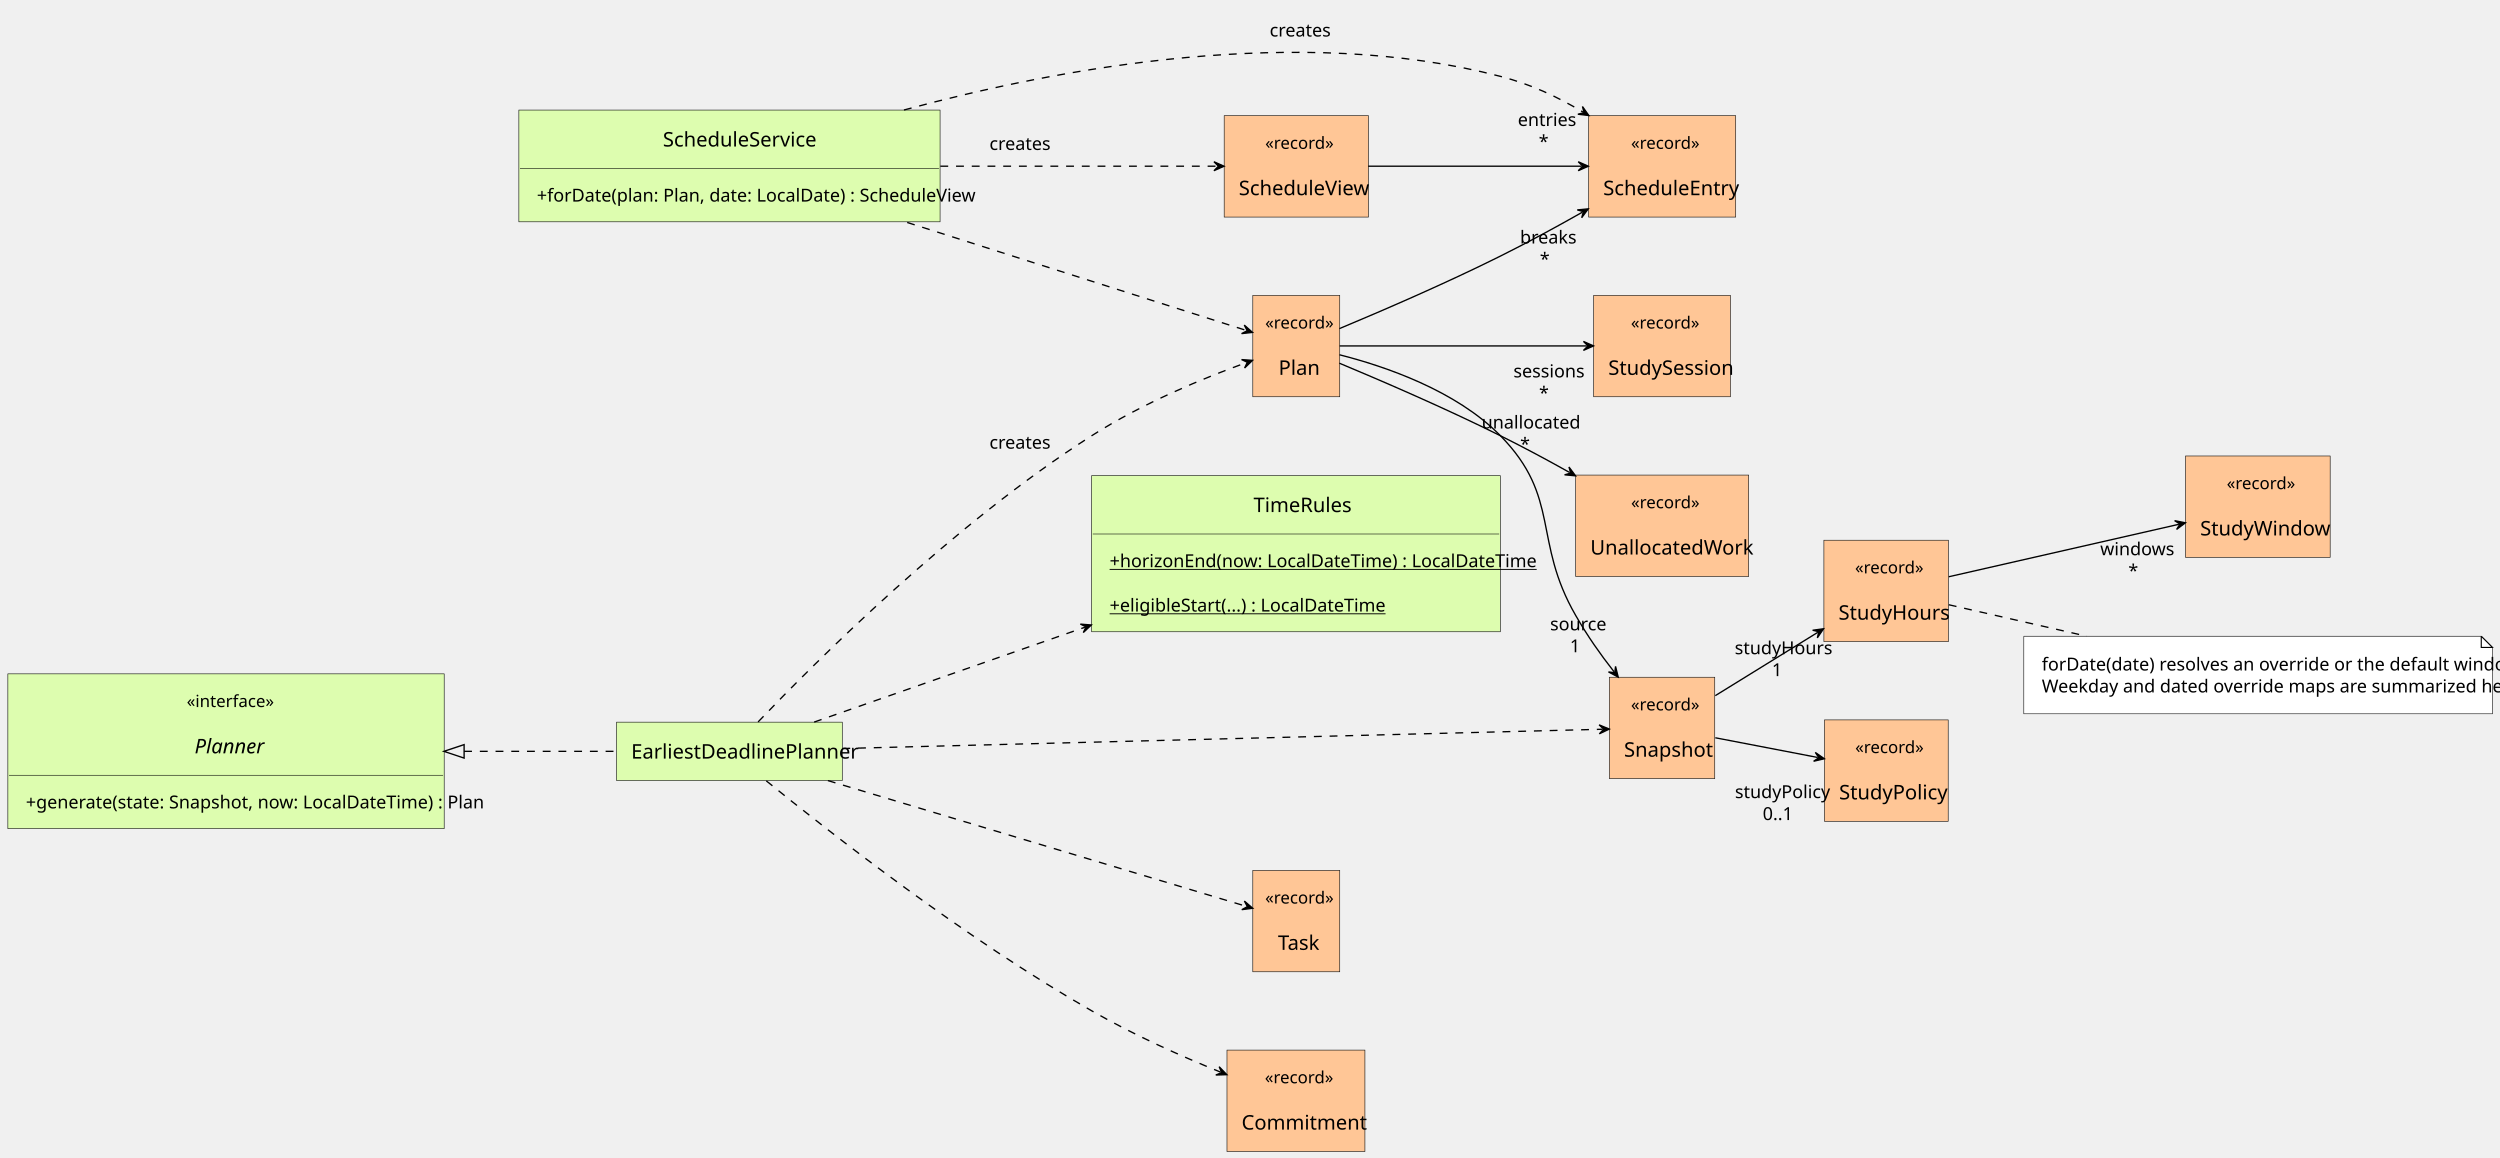
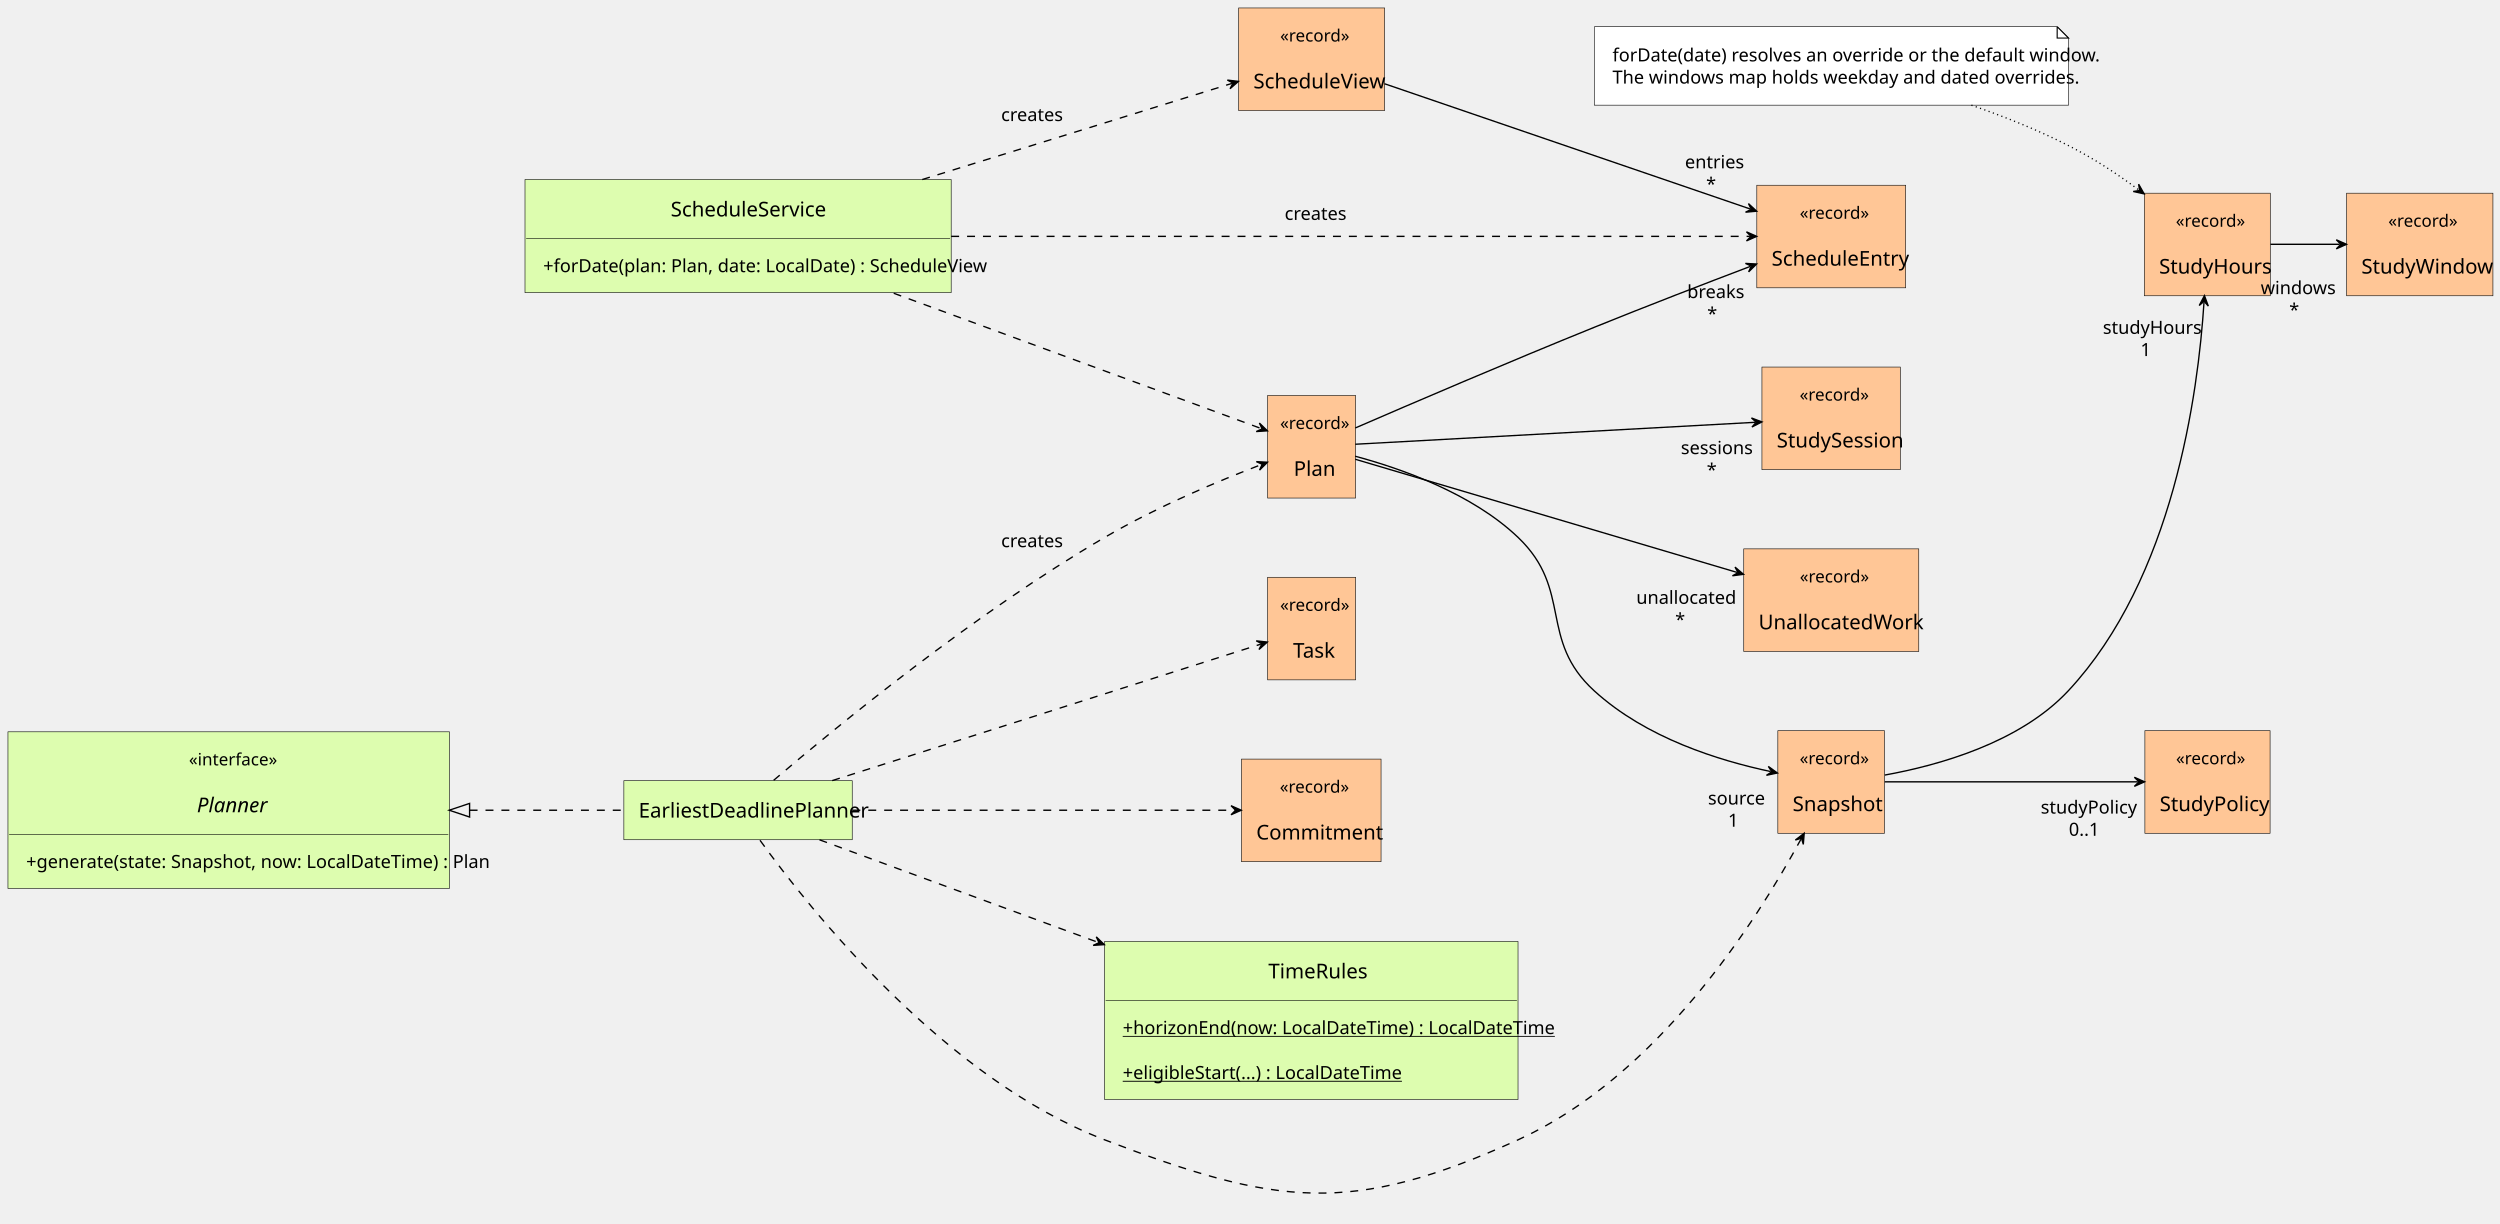
- <svg xmlns="http://www.w3.org/2000/svg" contentStyleType="text/css" data-diagram-type="CLASS" height="1031px" preserveAspectRatio="none" style="width:2226px;height:1031px;background:#FFFFFF;" version="1.1" viewBox="0 0 2226 1031" width="2226px" zoomAndPan="magnify">
+ <svg xmlns="http://www.w3.org/2000/svg" contentstyletype="text/css" data-diagram-type="CLASS" height="1077px" preserveAspectRatio="none" style="width:2200px;height:1077px;background:#FFFFFF;" version="1.1" viewBox="0 0 2200 1077" width="2200px" zoomAndPan="magnify">
  <defs />
  <g>
    <g class="entity" data-entity="Planner" data-source-line="5" data-uid="ent0002" id="entity_Planner">
-       <rect fill="#DDFDAF" height="137.815" style="stroke:#000000;stroke-width:0.5;" width="388.5" x="7" y="600" />
-       <text fill="#000000" font-family="Calibri" font-size="15" lengthAdjust="spacing" textLength="69.976" x="166.262" y="629.561">«interface»</text>
-       <text fill="#000000" font-family="Calibri" font-size="18" font-style="italic" lengthAdjust="spacing" textLength="55.96" x="173.27" y="670.783">Planner</text>
-       <line style="stroke:#000000;stroke-width:0.5;" x1="8" x2="394.5" y1="690.283" y2="690.283" />
-       <text fill="#000000" font-family="Calibri" font-size="16" lengthAdjust="spacing" textLength="356.5" x="23" y="719.814">+generate(state: Snapshot, now: LocalDateTime) : Plan</text>
+       <rect fill="#DDFDAF" height="137.815" style="stroke:#000000;stroke-width:0.5;" width="388.5" x="7" y="644" />
+       <text fill="#000000" font-family="Calibri" font-size="15" lengthAdjust="spacing" textLength="69.976" x="166.262" y="673.561">«interface»</text>
+       <text fill="#000000" font-family="Calibri" font-size="18" font-style="italic" lengthAdjust="spacing" textLength="55.96" x="173.27" y="714.783">Planner</text>
+       <line style="stroke:#000000;stroke-width:0.5;" x1="8" x2="394.5" y1="734.283" y2="734.283" />
+       <text fill="#000000" font-family="Calibri" font-size="16" lengthAdjust="spacing" textLength="356.5" x="23" y="763.814">+generate(state: Snapshot, now: LocalDateTime) : Plan</text>
    </g>
    <g class="entity" data-entity="EarliestDeadlinePlanner" data-source-line="8" data-uid="ent0003" id="entity_EarliestDeadlinePlanner">
-       <rect fill="#DDFDAF" height="51.973" style="stroke:#000000;stroke-width:0.5;" width="200.955" x="549" y="643" />
-       <text fill="#000000" font-family="Calibri" font-size="18" lengthAdjust="spacing" textLength="174.955" x="562" y="675.473">EarliestDeadlinePlanner</text>
+       <rect fill="#DDFDAF" height="51.973" style="stroke:#000000;stroke-width:0.5;" width="200.955" x="549" y="687" />
+       <text fill="#000000" font-family="Calibri" font-size="18" lengthAdjust="spacing" textLength="174.955" x="562" y="719.473">EarliestDeadlinePlanner</text>
    </g>
    <g class="entity" data-entity="ScheduleService" data-source-line="9" data-uid="ent0004" id="entity_ScheduleService">
-       <rect fill="#DDFDAF" height="99.504" style="stroke:#000000;stroke-width:0.5;" width="375.039" x="462" y="98" />
-       <text fill="#000000" font-family="Calibri" font-size="18" lengthAdjust="spacing" textLength="118.626" x="590.207" y="130.473">ScheduleService</text>
-       <line style="stroke:#000000;stroke-width:0.5;" x1="463" x2="836.039" y1="149.973" y2="149.973" />
-       <text fill="#000000" font-family="Calibri" font-size="16" lengthAdjust="spacing" textLength="343.039" x="478" y="179.504">+forDate(plan: Plan, date: LocalDate) : ScheduleView</text>
+       <rect fill="#DDFDAF" height="99.504" style="stroke:#000000;stroke-width:0.5;" width="375.039" x="462" y="158" />
+       <text fill="#000000" font-family="Calibri" font-size="18" lengthAdjust="spacing" textLength="118.626" x="590.207" y="190.473">ScheduleService</text>
+       <line style="stroke:#000000;stroke-width:0.5;" x1="463" x2="836.039" y1="209.973" y2="209.973" />
+       <text fill="#000000" font-family="Calibri" font-size="16" lengthAdjust="spacing" textLength="343.039" x="478" y="239.504">+forDate(plan: Plan, date: LocalDate) : ScheduleView</text>
    </g>
    <g class="entity" data-entity="TimeRules" data-source-line="12" data-uid="ent0005" id="entity_TimeRules">
-       <rect fill="#DDFDAF" height="139.035" style="stroke:#000000;stroke-width:0.5;" width="363.859" x="972" y="423.5" />
-       <text fill="#000000" font-family="Calibri" font-size="18" lengthAdjust="spacing" textLength="75.595" x="1116.132" y="455.973">TimeRules</text>
-       <line style="stroke:#000000;stroke-width:0.5;" x1="973" x2="1334.859" y1="475.473" y2="475.473" />
-       <text fill="#000000" font-family="Calibri" font-size="16" lengthAdjust="spacing" text-decoration="underline" textLength="331.859" x="988" y="505.004">+horizonEnd(now: LocalDateTime) : LocalDateTime</text>
-       <text fill="#000000" font-family="Calibri" font-size="16" lengthAdjust="spacing" text-decoration="underline" textLength="215.469" x="988" y="544.535">+eligibleStart(...) : LocalDateTime</text>
+       <rect fill="#DDFDAF" height="139.035" style="stroke:#000000;stroke-width:0.5;" width="363.859" x="972" y="828.5" />
+       <text fill="#000000" font-family="Calibri" font-size="18" lengthAdjust="spacing" textLength="75.595" x="1116.132" y="860.973">TimeRules</text>
+       <line style="stroke:#000000;stroke-width:0.5;" x1="973" x2="1334.859" y1="880.473" y2="880.473" />
+       <text fill="#000000" font-family="Calibri" font-size="16" lengthAdjust="spacing" text-decoration="underline" textLength="331.859" x="988" y="910.004">+horizonEnd(now: LocalDateTime) : LocalDateTime</text>
+       <text fill="#000000" font-family="Calibri" font-size="16" lengthAdjust="spacing" text-decoration="underline" textLength="215.469" x="988" y="949.535">+eligibleStart(...) : LocalDateTime</text>
    </g>
    <g class="entity" data-entity="Plan" data-source-line="16" data-uid="ent0006" id="entity_Plan">
-       <rect fill="#FFC696" height="90.283" style="stroke:#000000;stroke-width:0.5;" width="77.422" x="1115.5" y="263" />
-       <text fill="#000000" font-family="Calibri" font-size="15" lengthAdjust="spacing" textLength="55.422" x="1126.5" y="292.56">«record»</text>
-       <text fill="#000000" font-family="Calibri" font-size="18" lengthAdjust="spacing" textLength="31.509" x="1138.457" y="333.783">Plan</text>
+       <rect fill="#FFC696" height="90.283" style="stroke:#000000;stroke-width:0.5;" width="77.422" x="1115.5" y="348" />
+       <text fill="#000000" font-family="Calibri" font-size="15" lengthAdjust="spacing" textLength="55.422" x="1126.5" y="377.56">«record»</text>
+       <text fill="#000000" font-family="Calibri" font-size="18" lengthAdjust="spacing" textLength="31.509" x="1138.457" y="418.783">Plan</text>
    </g>
    <g class="entity" data-entity="StudySession" data-source-line="17" data-uid="ent0007" id="entity_StudySession">
-       <rect fill="#FFC696" height="90.283" style="stroke:#000000;stroke-width:0.5;" width="121.748" x="1419" y="263" />
-       <text fill="#000000" font-family="Calibri" font-size="15" lengthAdjust="spacing" textLength="55.422" x="1452.163" y="292.56">«record»</text>
-       <text fill="#000000" font-family="Calibri" font-size="18" lengthAdjust="spacing" textLength="95.748" x="1432" y="333.783">StudySession</text>
+       <rect fill="#FFC696" height="90.283" style="stroke:#000000;stroke-width:0.5;" width="121.748" x="1550.5" y="323" />
+       <text fill="#000000" font-family="Calibri" font-size="15" lengthAdjust="spacing" textLength="55.422" x="1583.663" y="352.56">«record»</text>
+       <text fill="#000000" font-family="Calibri" font-size="18" lengthAdjust="spacing" textLength="95.748" x="1563.5" y="393.783">StudySession</text>
    </g>
    <g class="entity" data-entity="UnallocatedWork" data-source-line="18" data-uid="ent0008" id="entity_UnallocatedWork">
-       <rect fill="#FFC696" height="90.283" style="stroke:#000000;stroke-width:0.5;" width="154.022" x="1403" y="423" />
-       <text fill="#000000" font-family="Calibri" font-size="15" lengthAdjust="spacing" textLength="55.422" x="1452.3" y="452.56">«record»</text>
-       <text fill="#000000" font-family="Calibri" font-size="18" lengthAdjust="spacing" textLength="128.022" x="1416" y="493.783">UnallocatedWork</text>
+       <rect fill="#FFC696" height="90.283" style="stroke:#000000;stroke-width:0.5;" width="154.022" x="1534.5" y="483" />
+       <text fill="#000000" font-family="Calibri" font-size="15" lengthAdjust="spacing" textLength="55.422" x="1583.8" y="512.561">«record»</text>
+       <text fill="#000000" font-family="Calibri" font-size="18" lengthAdjust="spacing" textLength="128.022" x="1547.5" y="553.783">UnallocatedWork</text>
    </g>
    <g class="entity" data-entity="ScheduleEntry" data-source-line="19" data-uid="ent0009" id="entity_ScheduleEntry">
-       <rect fill="#FFC696" height="90.283" style="stroke:#000000;stroke-width:0.5;" width="130.994" x="1414.5" y="103" />
-       <text fill="#000000" font-family="Calibri" font-size="15" lengthAdjust="spacing" textLength="55.422" x="1452.286" y="132.56">«record»</text>
-       <text fill="#000000" font-family="Calibri" font-size="18" lengthAdjust="spacing" textLength="104.994" x="1427.5" y="173.783">ScheduleEntry</text>
+       <rect fill="#FFC696" height="90.283" style="stroke:#000000;stroke-width:0.5;" width="130.994" x="1546" y="163" />
+       <text fill="#000000" font-family="Calibri" font-size="15" lengthAdjust="spacing" textLength="55.422" x="1583.786" y="192.56">«record»</text>
+       <text fill="#000000" font-family="Calibri" font-size="18" lengthAdjust="spacing" textLength="104.994" x="1559" y="233.783">ScheduleEntry</text>
    </g>
    <g class="entity" data-entity="ScheduleView" data-source-line="20" data-uid="ent0010" id="entity_ScheduleView">
-       <rect fill="#FFC696" height="90.283" style="stroke:#000000;stroke-width:0.5;" width="128.463" x="1090" y="103" />
-       <text fill="#000000" font-family="Calibri" font-size="15" lengthAdjust="spacing" textLength="55.422" x="1126.52" y="132.56">«record»</text>
-       <text fill="#000000" font-family="Calibri" font-size="18" lengthAdjust="spacing" textLength="102.463" x="1103" y="173.783">ScheduleView</text>
+       <rect fill="#FFC696" height="90.283" style="stroke:#000000;stroke-width:0.5;" width="128.463" x="1090" y="7" />
+       <text fill="#000000" font-family="Calibri" font-size="15" lengthAdjust="spacing" textLength="55.422" x="1126.52" y="36.56">«record»</text>
+       <text fill="#000000" font-family="Calibri" font-size="18" lengthAdjust="spacing" textLength="102.463" x="1103" y="77.783">ScheduleView</text>
    </g>
    <g class="entity" data-entity="StudyHours" data-source-line="21" data-uid="ent0011" id="entity_StudyHours">
-       <rect fill="#FFC696" height="90.283" style="stroke:#000000;stroke-width:0.5;" width="110.841" x="1624" y="481" />
-       <text fill="#000000" font-family="Calibri" font-size="15" lengthAdjust="spacing" textLength="55.422" x="1651.709" y="510.56">«record»</text>
-       <text fill="#000000" font-family="Calibri" font-size="18" lengthAdjust="spacing" textLength="84.841" x="1637" y="551.783">StudyHours</text>
+       <rect fill="#FFC696" height="90.283" style="stroke:#000000;stroke-width:0.5;" width="110.841" x="1887" y="170" />
+       <text fill="#000000" font-family="Calibri" font-size="15" lengthAdjust="spacing" textLength="55.422" x="1914.709" y="199.56">«record»</text>
+       <text fill="#000000" font-family="Calibri" font-size="18" lengthAdjust="spacing" textLength="84.841" x="1900" y="240.783">StudyHours</text>
    </g>
    <g class="entity" data-entity="StudyWindow" data-source-line="22" data-uid="ent0012" id="entity_StudyWindow">
-       <rect fill="#FFC696" height="90.283" style="stroke:#000000;stroke-width:0.5;" width="128.779" x="1946" y="406" />
-       <text fill="#000000" font-family="Calibri" font-size="15" lengthAdjust="spacing" textLength="55.422" x="1982.678" y="435.56">«record»</text>
-       <text fill="#000000" font-family="Calibri" font-size="18" lengthAdjust="spacing" textLength="102.779" x="1959" y="476.783">StudyWindow</text>
+       <rect fill="#FFC696" height="90.283" style="stroke:#000000;stroke-width:0.5;" width="128.779" x="2065" y="170" />
+       <text fill="#000000" font-family="Calibri" font-size="15" lengthAdjust="spacing" textLength="55.422" x="2101.678" y="199.56">«record»</text>
+       <text fill="#000000" font-family="Calibri" font-size="18" lengthAdjust="spacing" textLength="102.779" x="2078" y="240.783">StudyWindow</text>
    </g>
    <g class="entity" data-entity="StudyPolicy" data-source-line="23" data-uid="ent0013" id="entity_StudyPolicy">
-       <rect fill="#FFC696" height="90.283" style="stroke:#000000;stroke-width:0.5;" width="110.173" x="1624.5" y="641" />
-       <text fill="#000000" font-family="Calibri" font-size="15" lengthAdjust="spacing" textLength="55.422" x="1651.875" y="670.561">«record»</text>
-       <text fill="#000000" font-family="Calibri" font-size="18" lengthAdjust="spacing" textLength="84.173" x="1637.5" y="711.783">StudyPolicy</text>
+       <rect fill="#FFC696" height="90.283" style="stroke:#000000;stroke-width:0.5;" width="110.173" x="1887.5" y="643" />
+       <text fill="#000000" font-family="Calibri" font-size="15" lengthAdjust="spacing" textLength="55.422" x="1914.875" y="672.561">«record»</text>
+       <text fill="#000000" font-family="Calibri" font-size="18" lengthAdjust="spacing" textLength="84.173" x="1900.5" y="713.783">StudyPolicy</text>
    </g>
    <g class="entity" data-entity="Snapshot" data-source-line="24" data-uid="ent0014" id="entity_Snapshot">
-       <rect fill="#FFC696" height="90.283" style="stroke:#000000;stroke-width:0.5;" width="93.825" x="1433" y="603" />
-       <text fill="#000000" font-family="Calibri" font-size="15" lengthAdjust="spacing" textLength="55.422" x="1452.201" y="632.561">«record»</text>
-       <text fill="#000000" font-family="Calibri" font-size="18" lengthAdjust="spacing" textLength="67.825" x="1446" y="673.783">Snapshot</text>
+       <rect fill="#FFC696" height="90.283" style="stroke:#000000;stroke-width:0.5;" width="93.825" x="1564.5" y="643" />
+       <text fill="#000000" font-family="Calibri" font-size="15" lengthAdjust="spacing" textLength="55.422" x="1583.701" y="672.561">«record»</text>
+       <text fill="#000000" font-family="Calibri" font-size="18" lengthAdjust="spacing" textLength="67.825" x="1577.5" y="713.783">Snapshot</text>
    </g>
    <g class="entity" data-entity="Task" data-source-line="25" data-uid="ent0015" id="entity_Task">
-       <rect fill="#FFC696" height="90.283" style="stroke:#000000;stroke-width:0.5;" width="77.422" x="1115.5" y="775" />
-       <text fill="#000000" font-family="Calibri" font-size="15" lengthAdjust="spacing" textLength="55.422" x="1126.5" y="804.561">«record»</text>
-       <text fill="#000000" font-family="Calibri" font-size="18" lengthAdjust="spacing" textLength="32.616" x="1137.903" y="845.783">Task</text>
+       <rect fill="#FFC696" height="90.283" style="stroke:#000000;stroke-width:0.5;" width="77.422" x="1115.5" y="508" />
+       <text fill="#000000" font-family="Calibri" font-size="15" lengthAdjust="spacing" textLength="55.422" x="1126.5" y="537.561">«record»</text>
+       <text fill="#000000" font-family="Calibri" font-size="18" lengthAdjust="spacing" textLength="32.616" x="1137.903" y="578.783">Task</text>
    </g>
    <g class="entity" data-entity="Commitment" data-source-line="26" data-uid="ent0016" id="entity_Commitment">
-       <rect fill="#FFC696" height="90.283" style="stroke:#000000;stroke-width:0.5;" width="122.829" x="1092.5" y="935" />
-       <text fill="#000000" font-family="Calibri" font-size="15" lengthAdjust="spacing" textLength="55.422" x="1126.203" y="964.561">«record»</text>
-       <text fill="#000000" font-family="Calibri" font-size="18" lengthAdjust="spacing" textLength="96.829" x="1105.5" y="1005.783">Commitment</text>
+       <rect fill="#FFC696" height="90.283" style="stroke:#000000;stroke-width:0.5;" width="122.829" x="1092.5" y="668" />
+       <text fill="#000000" font-family="Calibri" font-size="15" lengthAdjust="spacing" textLength="55.422" x="1126.203" y="697.561">«record»</text>
+       <text fill="#000000" font-family="Calibri" font-size="18" lengthAdjust="spacing" textLength="96.829" x="1105.5" y="738.783">Commitment</text>
    </g>
    <g class="entity" data-entity="StudyHoursNote" data-source-line="47" data-uid="ent0034" id="entity_StudyHoursNote">
-       <path d="M1802,566.5 L1802,635.562 L2219.312,635.562 L2219.312,576.5 L2209.312,566.5 L1802,566.5" fill="#FFFFFF" style="stroke:#000000;stroke-width:0.5;" />
-       <path d="M2209.312,566.5 L2209.312,576.5 L2219.312,576.5 L2209.312,566.5" fill="#FFFFFF" style="stroke:#000000;stroke-width:1;" />
-       <text fill="#000000" font-family="Calibri" font-size="16" lengthAdjust="spacing" textLength="376.312" x="1818" y="597.031">forDate(date) resolves an override or the default window.</text>
-       <text fill="#000000" font-family="Calibri" font-size="16" lengthAdjust="spacing" textLength="373.242" x="1818" y="616.562">Weekday and dated override maps are summarized here.</text>
+       <path d="M1403,23.5 L1403,92.562 L1820.312,92.562 L1820.312,33.5 L1810.312,23.5 L1403,23.5" fill="#FFFFFF" style="stroke:#000000;stroke-width:0.5;" />
+       <path d="M1810.312,23.5 L1810.312,33.5 L1820.312,33.5 L1810.312,23.5" fill="#FFFFFF" style="stroke:#000000;stroke-width:1;" />
+       <text fill="#000000" font-family="Calibri" font-size="16" lengthAdjust="spacing" textLength="376.312" x="1419" y="54.031">forDate(date) resolves an override or the default window.</text>
+       <text fill="#000000" font-family="Calibri" font-size="16" lengthAdjust="spacing" textLength="356.906" x="1419" y="73.562">The windows map holds weekday and dated overrides.</text>
    </g>
    <g class="link" data-entity-1="Planner" data-entity-2="EarliestDeadlinePlanner" data-source-line="28" data-uid="lnk17" id="link_Planner_EarliestDeadlinePlanner">
-       <path codeLine="28" d="M413.24,669 C466.27,669 503.6,669 548.97,669" fill="none" id="Planner-backto-EarliestDeadlinePlanner" style="stroke:#000000;stroke-width:1.2;stroke-dasharray:7,7;" />
-       <polygon fill="none" points="395.24,669,413.24,675,413.24,663,395.24,669" style="stroke:#000000;stroke-width:1.2;" />
+       <path codeline="28" d="M413.24,713 C466.27,713 503.6,713 548.97,713" fill="none" id="Planner-backto-EarliestDeadlinePlanner" style="stroke:#000000;stroke-width:1.2;stroke-dasharray:7,7;" />
+       <polygon fill="none" points="395.24,713,413.24,719,413.24,707,395.24,713" style="stroke:#000000;stroke-width:1.2;" />
    </g>
    <g class="link" data-entity-1="EarliestDeadlinePlanner" data-entity-2="TimeRules" data-source-line="29" data-uid="lnk18" id="link_EarliestDeadlinePlanner_TimeRules">
-       <path codeLine="29" d="M724.92,642.94 C789.8,620.21 880.937,588.294 966.087,558.464" fill="none" id="EarliestDeadlinePlanner-to-TimeRules" style="stroke:#000000;stroke-width:1.2;stroke-dasharray:7,7;" />
-       <polygon fill="#000000" points="971.75,556.48,961.934,555.681,967.031,558.133,964.579,563.231,971.75,556.48" style="stroke:#000000;stroke-width:1.2;" />
+       <path codeline="29" d="M721.16,739.02 C786.04,762.9 879.349,797.257 966.169,829.217" fill="none" id="EarliestDeadlinePlanner-to-TimeRules" style="stroke:#000000;stroke-width:1.2;stroke-dasharray:7,7;" />
+       <polygon fill="#000000" points="971.8,831.29,964.736,824.427,967.108,829.563,961.972,831.935,971.8,831.29" style="stroke:#000000;stroke-width:1.2;" />
    </g>
    <g class="link" data-entity-1="EarliestDeadlinePlanner" data-entity-2="Snapshot" data-source-line="30" data-uid="lnk19" id="link_EarliestDeadlinePlanner_Snapshot">
-       <path codeLine="30" d="M750.02,666.48 C929.96,661.92 1296.782,652.622 1426.952,649.322" fill="none" id="EarliestDeadlinePlanner-to-Snapshot" style="stroke:#000000;stroke-width:1.2;stroke-dasharray:7,7;" />
-       <polygon fill="#000000" points="1432.95,649.17,1423.851,645.399,1427.952,649.297,1424.054,653.397,1432.95,649.17" style="stroke:#000000;stroke-width:1.2;" />
+       <path codeline="30" d="M668.79,739.44 C712.62,800.19 830.62,948.66 972,1003 C1123.01,1061.04 1188.75,1070 1336,1003 C1458.81,947.12 1545.205,811.432 1584.835,738.512" fill="none" id="EarliestDeadlinePlanner-to-Snapshot" style="stroke:#000000;stroke-width:1.2;stroke-dasharray:7,7;" />
+       <polygon fill="#000000" points="1587.7,733.24,1579.888,739.238,1585.312,737.633,1586.917,743.058,1587.7,733.24" style="stroke:#000000;stroke-width:1.2;" />
    </g>
    <g class="link" data-entity-1="EarliestDeadlinePlanner" data-entity-2="Task" data-source-line="31" data-uid="lnk20" id="link_EarliestDeadlinePlanner_Task">
-       <path codeLine="31" d="M737.17,695.04 C848.21,728.41 1030.084,783.063 1109.714,806.993" fill="none" id="EarliestDeadlinePlanner-to-Task" style="stroke:#000000;stroke-width:1.2;stroke-dasharray:7,7;" />
-       <polygon fill="#000000" points="1115.46,808.72,1107.992,802.299,1110.671,807.281,1105.69,809.961,1115.46,808.72" style="stroke:#000000;stroke-width:1.2;" />
+       <path codeline="31" d="M732.35,686.94 C842.62,651.83 1028.653,592.59 1109.553,566.83" fill="none" id="EarliestDeadlinePlanner-to-Task" style="stroke:#000000;stroke-width:1.2;stroke-dasharray:7,7;" />
+       <polygon fill="#000000" points="1115.27,565.01,1105.481,563.929,1110.506,566.527,1107.908,571.552,1115.27,565.01" style="stroke:#000000;stroke-width:1.2;" />
    </g>
    <g class="link" data-entity-1="EarliestDeadlinePlanner" data-entity-2="Commitment" data-source-line="32" data-uid="lnk21" id="link_EarliestDeadlinePlanner_Commitment">
-       <path codeLine="32" d="M682.31,695.29 C738.39,740.83 859.54,835.67 972,900 C1010.62,922.09 1050.921,940.041 1086.822,954.631" fill="none" id="EarliestDeadlinePlanner-to-Commitment" style="stroke:#000000;stroke-width:1.2;stroke-dasharray:7,7;" />
-       <polygon fill="#000000" points="1092.38,956.89,1085.548,949.796,1087.748,955.008,1082.536,957.207,1092.38,956.89" style="stroke:#000000;stroke-width:1.2;" />
+       <path codeline="32" d="M750.08,713 C852.08,713 1001.38,713 1086.3,713" fill="none" id="EarliestDeadlinePlanner-to-Commitment" style="stroke:#000000;stroke-width:1.2;stroke-dasharray:7,7;" />
+       <polygon fill="#000000" points="1092.3,713,1083.3,709,1087.3,713,1083.3,717,1092.3,713" style="stroke:#000000;stroke-width:1.2;" />
    </g>
    <g class="link" data-entity-1="EarliestDeadlinePlanner" data-entity-2="Plan" data-source-line="33" data-uid="lnk22" id="link_EarliestDeadlinePlanner_Plan">
-       <path codeLine="33" d="M675.01,642.79 C726.1,589.31 849.46,466.07 972,388 C1018.36,358.47 1071.831,336.65 1109.651,322.9" fill="none" id="EarliestDeadlinePlanner-to-Plan" style="stroke:#000000;stroke-width:1.2;stroke-dasharray:7,7;" />
-       <polygon fill="#000000" points="1115.29,320.85,1105.465,320.166,1110.591,322.558,1108.198,327.684,1115.29,320.85" style="stroke:#000000;stroke-width:1.2;" />
-       <text fill="#000000" font-family="Calibri" font-size="16" lengthAdjust="spacing" textLength="47.547" x="881" y="399.531">creates</text>
+       <path codeline="33" d="M680.8,686.68 C735.98,639.62 857.73,539.76 972,473 C1019.32,445.36 1072.327,423.257 1109.797,408.897" fill="none" id="EarliestDeadlinePlanner-to-Plan" style="stroke:#000000;stroke-width:1.2;stroke-dasharray:7,7;" />
+       <polygon fill="#000000" points="1115.4,406.75,1105.565,406.236,1110.731,408.539,1108.428,413.706,1115.4,406.75" style="stroke:#000000;stroke-width:1.2;" />
+       <text fill="#000000" font-family="Calibri" font-size="16" lengthAdjust="spacing" textLength="47.547" x="881" y="481.531">creates</text>
    </g>
    <g class="link" data-entity-1="Plan" data-entity-2="Snapshot" data-source-line="34" data-uid="lnk23" id="link_Plan_Snapshot">
-       <path codeLine="34" d="M1192.67,315.89 C1232.98,326.12 1296.43,347.65 1336,388 C1389.98,443.05 1364.48,481.22 1403,548 C1413.9,566.89 1424.185,581.553 1437.175,598.173" fill="none" id="Plan-to-Snapshot" style="stroke:#000000;stroke-width:1.2;" />
-       <polygon fill="#000000" points="1440.87,602.9,1438.479,593.346,1437.791,598.961,1432.176,598.272,1440.87,602.9" style="stroke:#000000;stroke-width:1.2;" />
-       <text fill="#000000" font-family="Calibri" font-size="16" lengthAdjust="spacing" textLength="43.406" x="1380.177" y="561.26">source</text>
-       <text fill="#000000" font-family="Calibri" font-size="16" lengthAdjust="spacing" textLength="8.109" x="1397.825" y="580.791">1</text>
+       <path codeline="34" d="M1192.55,401.48 C1232.45,412.18 1295.28,434.05 1336,473 C1384.41,519.3 1353.49,562.88 1403,608 C1448.66,649.61 1512.432,669.207 1558.242,678.987" fill="none" id="Plan-to-Snapshot" style="stroke:#000000;stroke-width:1.2;" />
+       <polygon fill="#000000" points="1564.11,680.24,1556.143,674.449,1559.22,679.196,1554.473,682.273,1564.11,680.24" style="stroke:#000000;stroke-width:1.2;" />
+       <text fill="#000000" font-family="Calibri" font-size="16" lengthAdjust="spacing" textLength="43.406" x="1503.004" y="708.002">source</text>
+       <text fill="#000000" font-family="Calibri" font-size="16" lengthAdjust="spacing" textLength="8.109" x="1520.653" y="727.533">1</text>
    </g>
    <g class="link" data-entity-1="Plan" data-entity-2="StudySession" data-source-line="35" data-uid="lnk24" id="link_Plan_StudySession">
-       <path codeLine="35" d="M1192.8,308 C1248.39,308 1346.73,308 1412.9,308" fill="none" id="Plan-to-StudySession" style="stroke:#000000;stroke-width:1.2;" />
-       <polygon fill="#000000" points="1418.9,308,1409.9,304,1413.9,308,1409.9,312,1418.9,308" style="stroke:#000000;stroke-width:1.2;" />
-       <text fill="#000000" font-family="Calibri" font-size="16" lengthAdjust="spacing" textLength="53.508" x="1347.545" y="336.057">sessions</text>
-       <text fill="#000000" font-family="Calibri" font-size="16" lengthAdjust="spacing" textLength="7.969" x="1370.315" y="355.588">*</text>
+       <path codeline="35" d="M1192.66,390.93 C1271.63,386.6 1449.119,376.859 1544.499,371.619" fill="none" id="Plan-to-StudySession" style="stroke:#000000;stroke-width:1.2;" />
+       <polygon fill="#000000" points="1550.49,371.29,1541.284,367.79,1545.497,371.564,1541.723,375.778,1550.49,371.29" style="stroke:#000000;stroke-width:1.2;" />
+       <text fill="#000000" font-family="Calibri" font-size="16" lengthAdjust="spacing" textLength="53.508" x="1479.143" y="399.63">sessions</text>
+       <text fill="#000000" font-family="Calibri" font-size="16" lengthAdjust="spacing" textLength="7.969" x="1501.912" y="419.161">*</text>
    </g>
    <g class="link" data-entity-1="Plan" data-entity-2="UnallocatedWork" data-source-line="36" data-uid="lnk25" id="link_Plan_UnallocatedWork">
-       <path codeLine="36" d="M1192.57,323.39 C1229.51,338.8 1287.28,363.67 1336,388 C1358.01,398.99 1376.245,408.757 1397.666,420.757" fill="none" id="Plan-to-UnallocatedWork" style="stroke:#000000;stroke-width:1.2;" />
-       <polygon fill="#000000" points="1402.9,423.69,1397.003,415.801,1398.538,421.246,1393.093,422.781,1402.9,423.69" style="stroke:#000000;stroke-width:1.2;" />
-       <text fill="#000000" font-family="Calibri" font-size="16" lengthAdjust="spacing" textLength="76.414" x="1319.257" y="381.589">unallocated</text>
-       <text fill="#000000" font-family="Calibri" font-size="16" lengthAdjust="spacing" textLength="7.969" x="1353.48" y="401.121">*</text>
+       <path codeline="36" d="M1192.66,404.16 C1267.37,426.3 1429.857,474.465 1528.557,503.715" fill="none" id="Plan-to-UnallocatedWork" style="stroke:#000000;stroke-width:1.2;" />
+       <polygon fill="#000000" points="1534.31,505.42,1526.818,499.028,1529.516,503.999,1524.544,506.698,1534.31,505.42" style="stroke:#000000;stroke-width:1.2;" />
+       <text fill="#000000" font-family="Calibri" font-size="16" lengthAdjust="spacing" textLength="76.414" x="1439.912" y="531.409">unallocated</text>
+       <text fill="#000000" font-family="Calibri" font-size="16" lengthAdjust="spacing" textLength="7.969" x="1474.135" y="550.94">*</text>
    </g>
    <g class="link" data-entity-1="Plan" data-entity-2="ScheduleEntry" data-source-line="37" data-uid="lnk26" id="link_Plan_ScheduleEntry">
-       <path codeLine="37" d="M1192.57,292.61 C1229.51,277.2 1287.28,252.33 1336,228 C1361.96,215.04 1384.71,202.658 1408.98,188.908" fill="none" id="Plan-to-ScheduleEntry" style="stroke:#000000;stroke-width:1.2;" />
-       <polygon fill="#000000" points="1414.2,185.95,1404.398,186.906,1409.85,188.415,1408.341,193.867,1414.2,185.95" style="stroke:#000000;stroke-width:1.2;" />
-       <text fill="#000000" font-family="Calibri" font-size="16" lengthAdjust="spacing" textLength="43.141" x="1353.452" y="216.847">breaks</text>
-       <text fill="#000000" font-family="Calibri" font-size="16" lengthAdjust="spacing" textLength="7.969" x="1371.038" y="236.379">*</text>
+       <path codeline="37" d="M1192.66,376.61 C1241.12,355.61 1328.01,318.32 1403,288 C1450.61,268.75 1499.14,250.039 1540.19,234.459" fill="none" id="Plan-to-ScheduleEntry" style="stroke:#000000;stroke-width:1.2;" />
+       <polygon fill="#000000" points="1545.8,232.33,1535.966,231.784,1541.125,234.104,1538.805,239.263,1545.8,232.33" style="stroke:#000000;stroke-width:1.2;" />
+       <text fill="#000000" font-family="Calibri" font-size="16" lengthAdjust="spacing" textLength="43.141" x="1484.757" y="262.31">breaks</text>
+       <text fill="#000000" font-family="Calibri" font-size="16" lengthAdjust="spacing" textLength="7.969" x="1502.343" y="281.841">*</text>
    </g>
    <g class="link" data-entity-1="ScheduleService" data-entity-2="Plan" data-source-line="38" data-uid="lnk27" id="link_ScheduleService_Plan">
-       <path codeLine="38" d="M807.77,198.08 C915.73,232.45 1045.023,273.62 1109.543,294.16" fill="none" id="ScheduleService-to-Plan" style="stroke:#000000;stroke-width:1.2;stroke-dasharray:7,7;" />
-       <polygon fill="#000000" points="1115.26,295.98,1107.898,289.438,1110.496,294.463,1105.471,297.061,1115.26,295.98" style="stroke:#000000;stroke-width:1.2;" />
+       <path codeline="38" d="M786.48,258.06 C897.37,298.89 1040.87,351.717 1109.69,377.057" fill="none" id="ScheduleService-to-Plan" style="stroke:#000000;stroke-width:1.2;stroke-dasharray:7,7;" />
+       <polygon fill="#000000" points="1115.32,379.13,1108.256,372.267,1110.628,377.402,1105.492,379.774,1115.32,379.13" style="stroke:#000000;stroke-width:1.2;" />
    </g>
    <g class="link" data-entity-1="ScheduleService" data-entity-2="ScheduleView" data-source-line="39" data-uid="lnk28" id="link_ScheduleService_ScheduleView">
-       <path codeLine="39" d="M837.26,148 C926.17,148 1020.65,148 1083.89,148" fill="none" id="ScheduleService-to-ScheduleView" style="stroke:#000000;stroke-width:1.2;stroke-dasharray:7,7;" />
-       <polygon fill="#000000" points="1089.89,148,1080.89,144,1084.89,148,1080.89,152,1089.89,148" style="stroke:#000000;stroke-width:1.2;" />
-       <text fill="#000000" font-family="Calibri" font-size="16" lengthAdjust="spacing" textLength="47.547" x="881" y="133.531">creates</text>
+       <path codeline="39" d="M811.57,158 C906.16,128.63 1014.68,94.939 1084.11,73.389" fill="none" id="ScheduleService-to-ScheduleView" style="stroke:#000000;stroke-width:1.2;stroke-dasharray:7,7;" />
+       <polygon fill="#000000" points="1089.84,71.61,1080.059,70.458,1085.065,73.092,1082.43,78.098,1089.84,71.61" style="stroke:#000000;stroke-width:1.2;" />
+       <text fill="#000000" font-family="Calibri" font-size="16" lengthAdjust="spacing" textLength="47.547" x="881" y="106.531">creates</text>
    </g>
    <g class="link" data-entity-1="ScheduleService" data-entity-2="ScheduleEntry" data-source-line="40" data-uid="lnk29" id="link_ScheduleService_ScheduleEntry">
-       <path codeLine="40" d="M804.88,97.94 C945.31,59.92 1157.3,21.41 1336,68 C1363.39,75.14 1385.933,85.754 1409.563,99.804" fill="none" id="ScheduleService-to-ScheduleEntry" style="stroke:#000000;stroke-width:1.2;stroke-dasharray:7,7;" />
-       <polygon fill="#000000" points="1414.72,102.87,1409.028,94.832,1410.422,100.315,1404.94,101.709,1414.72,102.87" style="stroke:#000000;stroke-width:1.2;" />
-       <text fill="#000000" font-family="Calibri" font-size="16" lengthAdjust="spacing" textLength="47.547" x="1130.5" y="32.531">creates</text>
+       <path codeline="40" d="M837.02,208 C1054.62,208 1396.81,208 1539.9,208" fill="none" id="ScheduleService-to-ScheduleEntry" style="stroke:#000000;stroke-width:1.2;stroke-dasharray:7,7;" />
+       <polygon fill="#000000" points="1545.9,208,1536.9,204,1540.9,208,1536.9,212,1545.9,208" style="stroke:#000000;stroke-width:1.2;" />
+       <text fill="#000000" font-family="Calibri" font-size="16" lengthAdjust="spacing" textLength="47.547" x="1130.5" y="193.531">creates</text>
    </g>
    <g class="link" data-entity-1="ScheduleView" data-entity-2="ScheduleEntry" data-source-line="41" data-uid="lnk30" id="link_ScheduleView_ScheduleEntry">
-       <path codeLine="41" d="M1218.24,148 C1274.78,148 1351.27,148 1408.26,148" fill="none" id="ScheduleView-to-ScheduleEntry" style="stroke:#000000;stroke-width:1.2;" />
-       <polygon fill="#000000" points="1414.26,148,1405.26,144,1409.26,148,1405.26,152,1414.26,148" style="stroke:#000000;stroke-width:1.2;" />
-       <text fill="#000000" font-family="Calibri" font-size="16" lengthAdjust="spacing" textLength="45.195" x="1351.439" y="112.172">entries</text>
-       <text fill="#000000" font-family="Calibri" font-size="16" lengthAdjust="spacing" textLength="7.969" x="1370.053" y="131.703">*</text>
+       <path codeline="41" d="M1218.34,73.69 C1304.75,103.29 1453.103,154.096 1540.194,183.916" fill="none" id="ScheduleView-to-ScheduleEntry" style="stroke:#000000;stroke-width:1.2;" />
+       <polygon fill="#000000" points="1545.87,185.86,1538.651,179.16,1541.14,184.24,1536.06,186.729,1545.87,185.86" style="stroke:#000000;stroke-width:1.2;" />
+       <text fill="#000000" font-family="Calibri" font-size="16" lengthAdjust="spacing" textLength="45.195" x="1482.752" y="148.106">entries</text>
+       <text fill="#000000" font-family="Calibri" font-size="16" lengthAdjust="spacing" textLength="7.969" x="1501.365" y="167.637">*</text>
    </g>
    <g class="link" data-entity-1="Snapshot" data-entity-2="StudyHours" data-source-line="42" data-uid="lnk31" id="link_Snapshot_StudyHours">
-       <path codeLine="42" d="M1527.3,619.4 C1556.15,601.58 1588.305,581.713 1618.615,562.993" fill="none" id="Snapshot-to-StudyHours" style="stroke:#000000;stroke-width:1.2;" />
-       <polygon fill="#000000" points="1623.72,559.84,1613.961,561.166,1619.466,562.467,1618.165,567.972,1623.72,559.84" style="stroke:#000000;stroke-width:1.2;" />
-       <text fill="#000000" font-family="Calibri" font-size="16" lengthAdjust="spacing" textLength="74.32" x="1544.591" y="582.518">studyHours</text>
-       <text fill="#000000" font-family="Calibri" font-size="16" lengthAdjust="spacing" textLength="8.109" x="1577.696" y="602.049">1</text>
+       <path codeline="42" d="M1658.62,682.05 C1705.55,673.6 1777.31,653.71 1820,608 C1912.62,508.84 1934.301,346.377 1939.521,266.107" fill="none" id="Snapshot-to-StudyHours" style="stroke:#000000;stroke-width:1.2;" />
+       <polygon fill="#000000" points="1939.91,260.12,1935.334,268.841,1939.585,265.11,1943.318,269.361,1939.91,260.12" style="stroke:#000000;stroke-width:1.2;" />
+       <text fill="#000000" font-family="Calibri" font-size="16" lengthAdjust="spacing" textLength="74.32" x="1850.512" y="293.801">studyHours</text>
+       <text fill="#000000" font-family="Calibri" font-size="16" lengthAdjust="spacing" textLength="8.109" x="1883.618" y="313.332">1</text>
    </g>
    <g class="link" data-entity-1="Snapshot" data-entity-2="StudyPolicy" data-source-line="43" data-uid="lnk32" id="link_Snapshot_StudyPolicy">
-       <path codeLine="43" d="M1527.3,656.91 C1556.38,662.5 1588.108,668.606 1618.548,674.466" fill="none" id="Snapshot-to-StudyPolicy" style="stroke:#000000;stroke-width:1.2;" />
-       <polygon fill="#000000" points="1624.44,675.6,1616.358,669.971,1619.53,674.655,1614.846,677.827,1624.44,675.6" style="stroke:#000000;stroke-width:1.2;" />
-       <text fill="#000000" font-family="Calibri" font-size="16" lengthAdjust="spacing" textLength="73.727" x="1544.788" y="710.64">studyPolicy</text>
-       <text fill="#000000" font-family="Calibri" font-size="16" lengthAdjust="spacing" textLength="24.297" x="1569.503" y="730.172">0..1</text>
+       <path codeline="43" d="M1658.59,688 C1718.63,688 1817.44,688 1881.24,688" fill="none" id="Snapshot-to-StudyPolicy" style="stroke:#000000;stroke-width:1.2;" />
+       <polygon fill="#000000" points="1887.24,688,1878.24,684,1882.24,688,1878.24,692,1887.24,688" style="stroke:#000000;stroke-width:1.2;" />
+       <text fill="#000000" font-family="Calibri" font-size="16" lengthAdjust="spacing" textLength="73.727" x="1795.836" y="715.965">studyPolicy</text>
+       <text fill="#000000" font-family="Calibri" font-size="16" lengthAdjust="spacing" textLength="24.297" x="1820.551" y="735.496">0..1</text>
    </g>
    <g class="link" data-entity-1="StudyHours" data-entity-2="StudyWindow" data-source-line="44" data-uid="lnk33" id="link_StudyHours_StudyWindow">
-       <path codeLine="44" d="M1735.2,513.53 C1793.21,500.31 1878.91,480.774 1940.09,466.824" fill="none" id="StudyHours-to-StudyWindow" style="stroke:#000000;stroke-width:1.2;" />
-       <polygon fill="#000000" points="1945.94,465.49,1936.276,463.591,1941.065,466.601,1938.054,471.391,1945.94,465.49" style="stroke:#000000;stroke-width:1.2;" />
-       <text fill="#000000" font-family="Calibri" font-size="16" lengthAdjust="spacing" textLength="58.055" x="1870.022" y="494.381">windows</text>
-       <text fill="#000000" font-family="Calibri" font-size="16" lengthAdjust="spacing" textLength="7.969" x="1895.065" y="513.912">*</text>
+       <path codeline="44" d="M1998.01,215 C2019,215 2037.16,215 2058.94,215" fill="none" id="StudyHours-to-StudyWindow" style="stroke:#000000;stroke-width:1.2;" />
+       <polygon fill="#000000" points="2064.94,215,2055.94,211,2059.94,215,2055.94,219,2064.94,215" style="stroke:#000000;stroke-width:1.2;" />
+       <text fill="#000000" font-family="Calibri" font-size="16" lengthAdjust="spacing" textLength="58.055" x="1989.453" y="258.862">windows</text>
+       <text fill="#000000" font-family="Calibri" font-size="16" lengthAdjust="spacing" textLength="7.969" x="2014.496" y="278.393">*</text>
    </g>
-     <g class="link" data-entity-1="StudyHours" data-entity-2="StudyHoursNote" data-source-line="50" data-uid="lnk35" id="link_StudyHours_StudyHoursNote">
-       <path codeLine="50" d="M1735.2,538.47 C1769,546.17 1814.19,556.48 1858.12,566.49" fill="none" id="StudyHours-StudyHoursNote" style="stroke:#000000;stroke-width:1.2;stroke-dasharray:7,7;" />
+     <g class="link" data-entity-1="StudyHoursNote" data-entity-2="StudyHours" data-source-line="50" data-uid="lnk35" id="link_StudyHoursNote_StudyHours">
+       <path codeline="50" d="M1734.85,92.57 C1763.46,102.47 1793.35,114.35 1820,128 C1843.09,139.83 1861.858,152.12 1882.038,167.06" fill="none" id="StudyHoursNote-to-StudyHours" style="stroke:#000000;stroke-width:1.2;stroke-dasharray:1,3;" />
+       <polygon fill="#000000" points="1886.86,170.63,1882.007,162.06,1882.841,167.655,1877.246,168.49,1886.86,170.63" style="stroke:#000000;stroke-width:1.2;" />
    </g>
  </g>
</svg>
